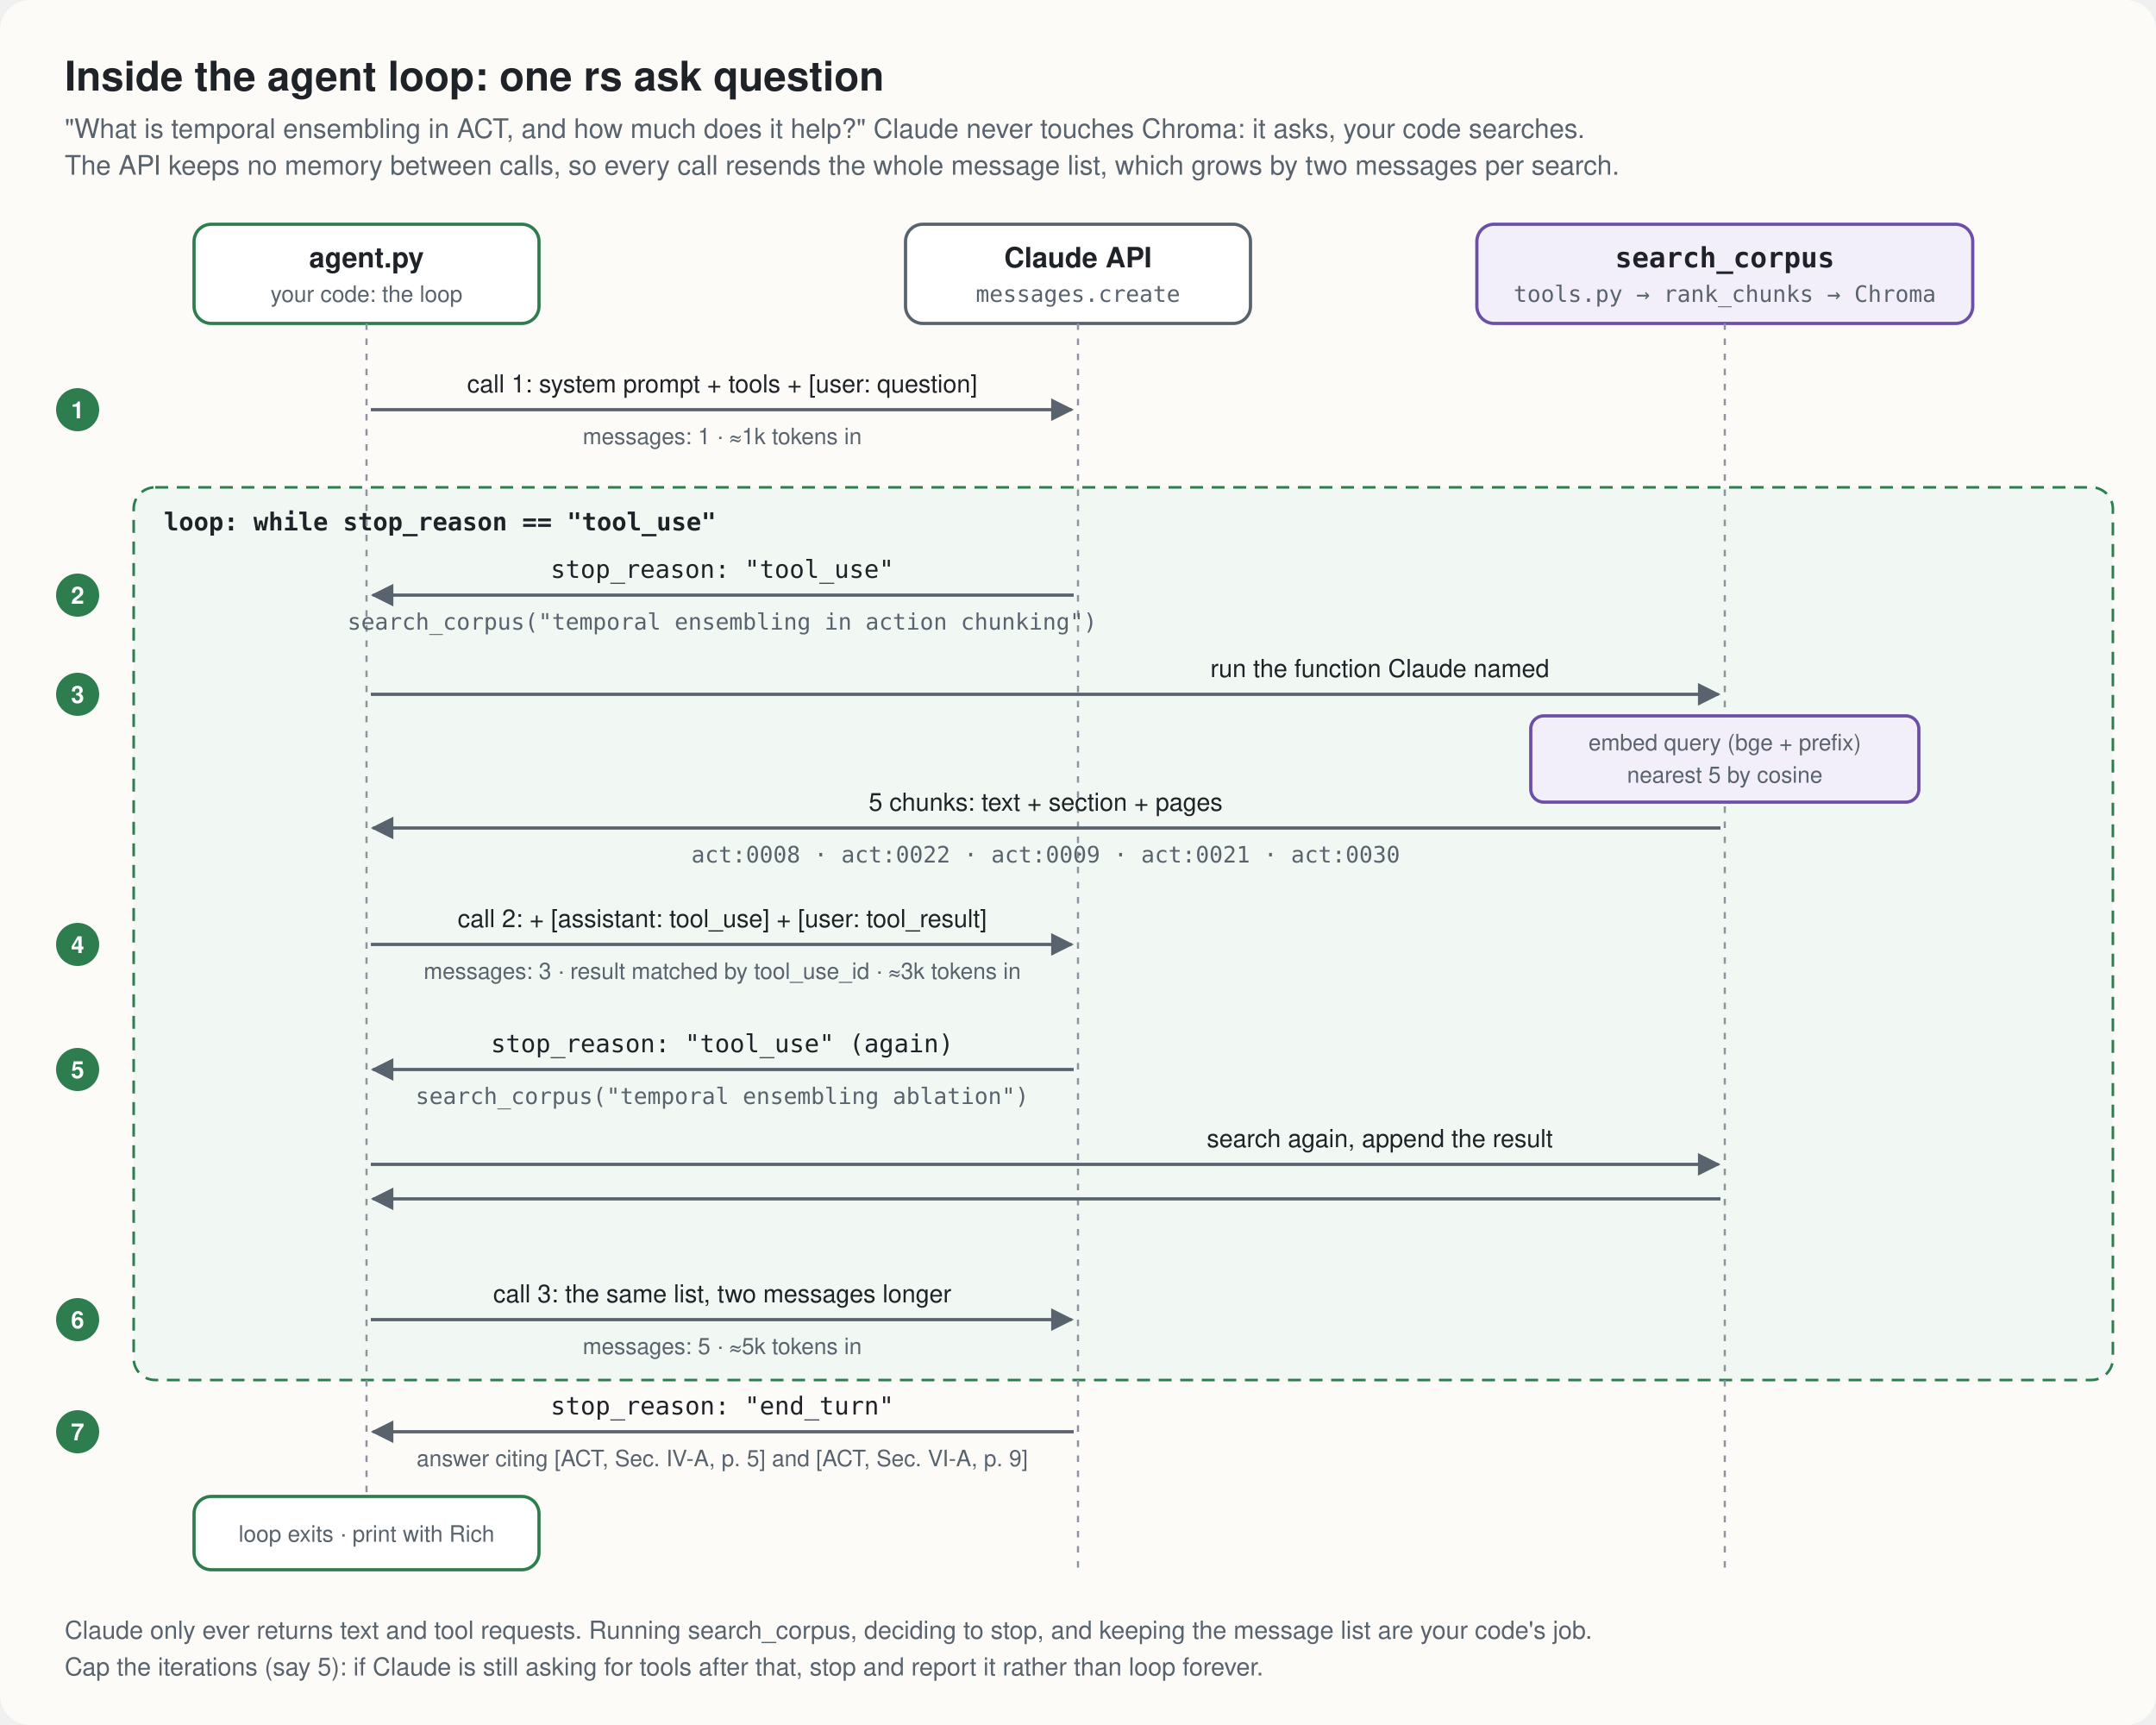
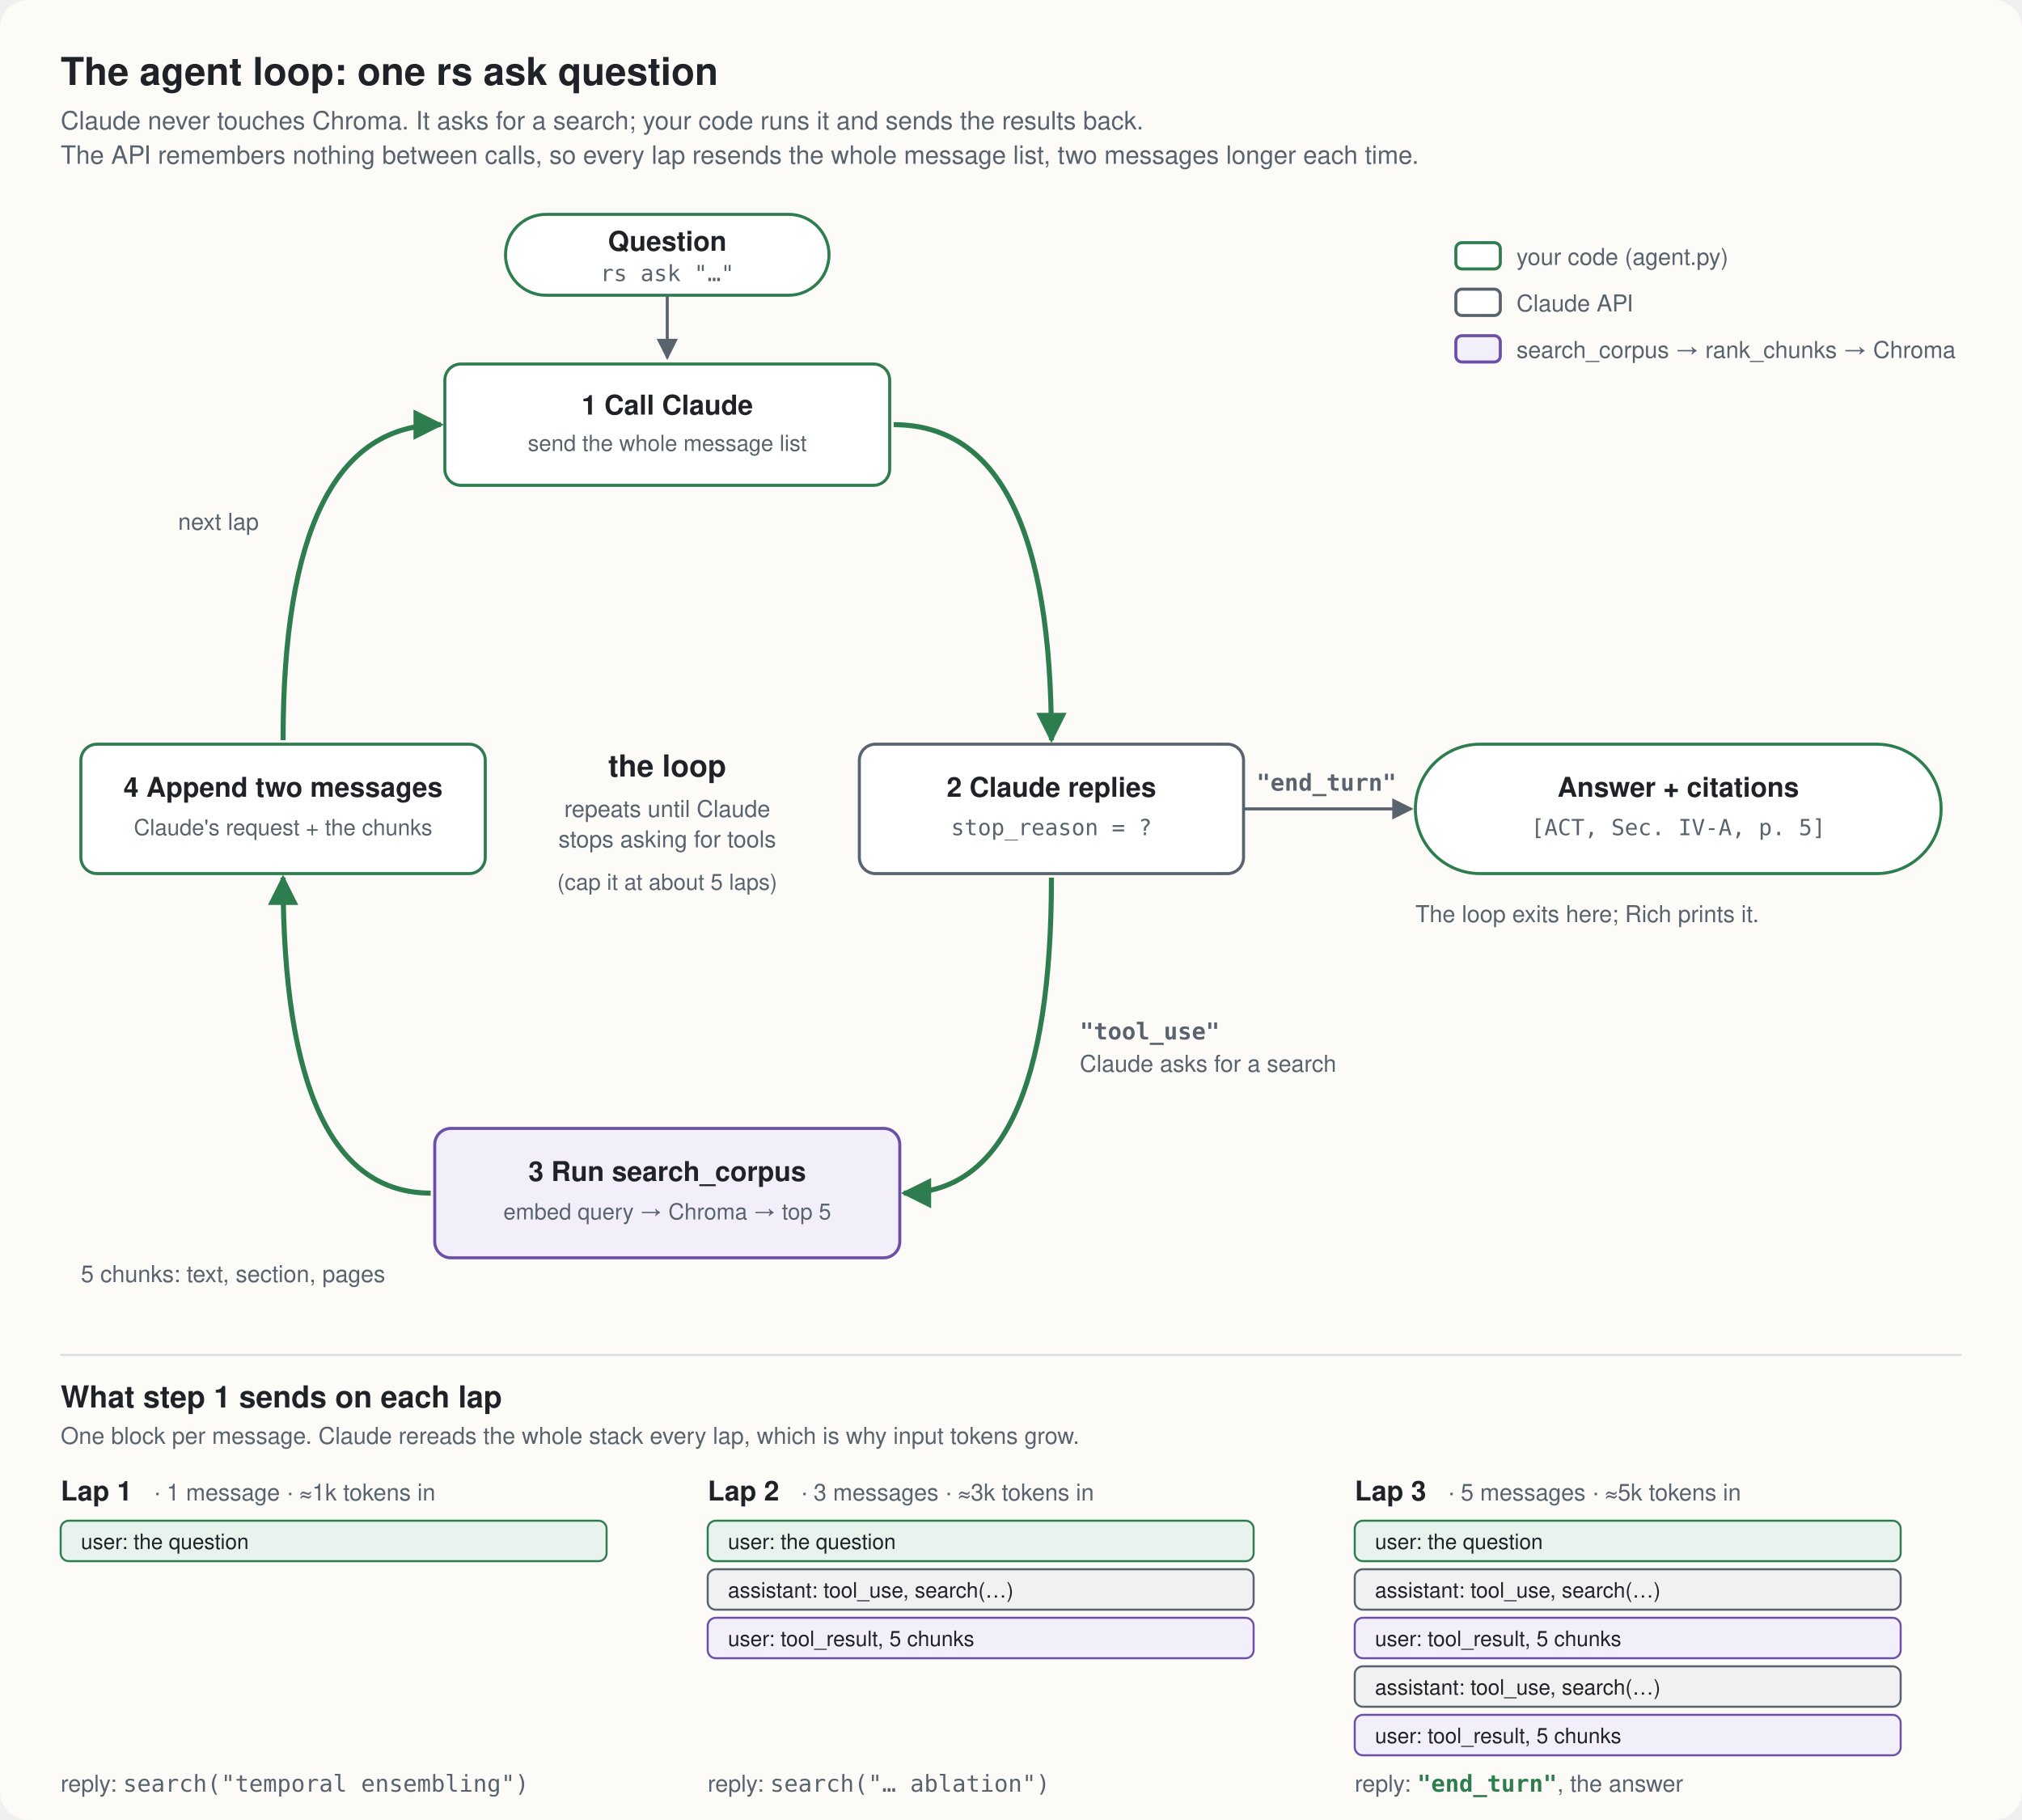
- <svg xmlns="http://www.w3.org/2000/svg" viewBox="0 0 1000 800" width="1000" height="800" role="img" aria-label="One rs ask question through the agent loop: your code calls Claude, Claude replies with a tool request, your code runs search_corpus against Chroma and sends the chunks back, repeated until Claude replies with end_turn and a cited answer.">
+ <svg xmlns="http://www.w3.org/2000/svg" viewBox="0 0 1000 900" width="1000" height="900" role="img" aria-label="The agent loop as a cycle: your code calls Claude, Claude either asks for a search or answers, your code runs the search and appends the request and the results to the message list, then calls Claude again. The list grows by two messages per lap until Claude answers.">
  <defs>
    <marker id="arrow" viewBox="0 0 10 10" refX="9" refY="5" markerWidth="7" markerHeight="7" orient="auto-start-reverse">
      <path d="M0,0 L10,5 L0,10 z" fill="#59636e" />
+     </marker>
+     <marker id="arrow-loop" viewBox="0 0 10 10" refX="9" refY="5" markerWidth="6" markerHeight="6" orient="auto-start-reverse">
+       <path d="M0,0 L10,5 L0,10 z" fill="#2e7d4f" />
    </marker>
  </defs>
  <style>
    text { font-family: -apple-system, BlinkMacSystemFont, "Segoe UI", Helvetica, Arial, sans-serif; fill: #1f2328; }
    .mono { font-family: ui-monospace, SFMono-Regular, Menlo, Consolas, monospace; }
    .h { font-size: 19px; font-weight: 700; }
+     .h2 { font-size: 15px; font-weight: 700; }
    .sub { font-size: 12.5px; fill: #59636e; }
-     .bt { font-size: 13px; font-weight: 600; }
-     .bs { font-size: 10.5px; fill: #59636e; }
-     .lab { font-size: 11.5px; }
-     .lab2 { font-size: 10.5px; fill: #59636e; }
-     .note { font-size: 11.5px; fill: #59636e; }
-     .num { font-size: 11px; font-weight: 700; fill: #ffffff; }
+     .bt { font-size: 13.5px; font-weight: 600; }
+     .bs { font-size: 11px; fill: #59636e; }
+     .lab { font-size: 11.5px; fill: #59636e; }
+     .blk { font-size: 10.5px; }
    .flow { stroke: #59636e; stroke-width: 1.5; fill: none; }
-     .life { stroke: #8c959f; stroke-width: 1; stroke-dasharray: 3 4; }
-     .loop { stroke: #2e7d4f; stroke-width: 1.2; fill: #f1f7f3; stroke-dasharray: 6 4; }
-     .ak { stroke: #2e7d4f; stroke-width: 1.5; fill: #ffffff; }
-     .cl { stroke: #59636e; stroke-width: 1.5; fill: #ffffff; }
-     .db { stroke: #6b4fa8; stroke-width: 1.5; fill: #f3effa; }
-     .dot { fill: #2e7d4f; }
+     .loop { stroke: #2e7d4f; stroke-width: 2.5; fill: none; }
+     .you { stroke: #2e7d4f; stroke-width: 1.5; fill: #ffffff; }
+     .claude { stroke: #59636e; stroke-width: 1.5; fill: #ffffff; }
+     .tool { stroke: #6b4fa8; stroke-width: 1.5; fill: #f3effa; }
+     .m-q { stroke: #2e7d4f; stroke-width: 1; fill: #e9f3ed; }
+     .m-tu { stroke: #59636e; stroke-width: 1; fill: #f1f1f2; }
+     .m-tr { stroke: #6b4fa8; stroke-width: 1; fill: #f3effa; }
  </style>
-   <rect x="0" y="0" width="1000" height="800" rx="14" fill="#fcfbf8" />
-   <text x="30" y="42" class="h">Inside the agent loop: one rs ask question</text>
-   <text x="30" y="64" class="sub">"What is temporal ensembling in ACT, and how much does it help?" Claude never touches Chroma: it asks, your code searches.</text>
-   <text x="30" y="81" class="sub">The API keeps no memory between calls, so every call resends the whole message list, which grows by two messages per search.</text>
-   <rect x="62" y="226" width="918" height="414" rx="10" class="loop" />
-   <text x="76" y="246" class="lab mono" fill="#2e7d4f" font-weight="600">loop: while stop_reason == "tool_use"</text>
-   <rect x="90" y="104" width="160" height="46" rx="8" class="ak" />
-   <text x="170" y="124" class="bt" text-anchor="middle">agent.py</text>
-   <text x="170" y="140" class="bs" text-anchor="middle">your code: the loop</text>
-   <rect x="420" y="104" width="160" height="46" rx="8" class="cl" />
-   <text x="500" y="124" class="bt" text-anchor="middle">Claude API</text>
-   <text x="500" y="140" class="bs mono" text-anchor="middle">messages.create</text>
-   <rect x="685" y="104" width="230" height="46" rx="8" class="db" />
-   <text x="800" y="124" class="bt mono" text-anchor="middle">search_corpus</text>
-   <text x="800" y="140" class="bs mono" text-anchor="middle">tools.py → rank_chunks → Chroma</text>
-   <line x1="170" y1="150" x2="170" y2="730" class="life" />
-   <line x1="500" y1="150" x2="500" y2="730" class="life" />
-   <line x1="800" y1="150" x2="800" y2="730" class="life" />
-   <circle cx="36" cy="190" r="10" class="dot" />
-   <text x="36" y="194" class="num" text-anchor="middle">1</text>
-   <line x1="172" y1="190" x2="497" y2="190" class="flow" marker-end="url(#arrow)" />
-   <text x="335" y="182" class="lab" text-anchor="middle">call 1: system prompt + tools + [user: question]</text>
-   <text x="335" y="206" class="lab2" text-anchor="middle">messages: 1 · ≈1k tokens in</text>
-   <circle cx="36" cy="276" r="10" class="dot" />
-   <text x="36" y="280" class="num" text-anchor="middle">2</text>
-   <line x1="498" y1="276" x2="173" y2="276" class="flow" marker-end="url(#arrow)" />
-   <text x="335" y="268" class="lab mono" text-anchor="middle">stop_reason: "tool_use"</text>
-   <text x="335" y="292" class="lab2 mono" text-anchor="middle">search_corpus("temporal ensembling in action chunking")</text>
-   <circle cx="36" cy="322" r="10" class="dot" />
-   <text x="36" y="326" class="num" text-anchor="middle">3</text>
-   <line x1="172" y1="322" x2="797" y2="322" class="flow" marker-end="url(#arrow)" />
-   <text x="640" y="314" class="lab" text-anchor="middle">run the function Claude named</text>
-   <rect x="710" y="332" width="180" height="40" rx="6" class="db" />
-   <text x="800" y="348" class="bs" text-anchor="middle">embed query (bge + prefix)</text>
-   <text x="800" y="363" class="bs" text-anchor="middle">nearest 5 by cosine</text>
-   <line x1="798" y1="384" x2="173" y2="384" class="flow" marker-end="url(#arrow)" />
-   <text x="485" y="400" class="lab2 mono" text-anchor="middle">act:0008 · act:0022 · act:0009 · act:0021 · act:0030</text>
-   <text x="485" y="376" class="lab" text-anchor="middle">5 chunks: text + section + pages</text>
-   <circle cx="36" cy="438" r="10" class="dot" />
-   <text x="36" y="442" class="num" text-anchor="middle">4</text>
-   <line x1="172" y1="438" x2="497" y2="438" class="flow" marker-end="url(#arrow)" />
-   <text x="335" y="430" class="lab" text-anchor="middle">call 2: + [assistant: tool_use] + [user: tool_result]</text>
-   <text x="335" y="454" class="lab2" text-anchor="middle">messages: 3 · result matched by tool_use_id · ≈3k tokens in</text>
-   <circle cx="36" cy="496" r="10" class="dot" />
-   <text x="36" y="500" class="num" text-anchor="middle">5</text>
-   <line x1="498" y1="496" x2="173" y2="496" class="flow" marker-end="url(#arrow)" />
-   <text x="335" y="488" class="lab mono" text-anchor="middle">stop_reason: "tool_use" (again)</text>
-   <text x="335" y="512" class="lab2 mono" text-anchor="middle">search_corpus("temporal ensembling ablation")</text>
-   <line x1="172" y1="540" x2="797" y2="540" class="flow" marker-end="url(#arrow)" />
-   <line x1="798" y1="556" x2="173" y2="556" class="flow" marker-end="url(#arrow)" />
-   <text x="640" y="532" class="lab" text-anchor="middle">search again, append the result</text>
-   <circle cx="36" cy="612" r="10" class="dot" />
-   <text x="36" y="616" class="num" text-anchor="middle">6</text>
-   <line x1="172" y1="612" x2="497" y2="612" class="flow" marker-end="url(#arrow)" />
-   <text x="335" y="604" class="lab" text-anchor="middle">call 3: the same list, two messages longer</text>
-   <text x="335" y="628" class="lab2" text-anchor="middle">messages: 5 · ≈5k tokens in</text>
-   <circle cx="36" cy="664" r="10" class="dot" />
-   <text x="36" y="668" class="num" text-anchor="middle">7</text>
-   <line x1="498" y1="664" x2="173" y2="664" class="flow" marker-end="url(#arrow)" />
-   <text x="335" y="656" class="lab mono" text-anchor="middle">stop_reason: "end_turn"</text>
-   <text x="335" y="680" class="lab2" text-anchor="middle">answer citing [ACT, Sec. IV-A, p. 5] and [ACT, Sec. VI-A, p. 9]</text>
-   <rect x="90" y="694" width="160" height="34" rx="8" class="ak" />
-   <text x="170" y="715" class="bs" text-anchor="middle">loop exits · print with Rich</text>
-   <text x="30" y="760" class="note">Claude only ever returns text and tool requests. Running search_corpus, deciding to stop, and keeping the message list are your code's job.</text>
-   <text x="30" y="777" class="note">Cap the iterations (say 5): if Claude is still asking for tools after that, stop and report it rather than loop forever.</text>
+   <rect x="0" y="0" width="1000" height="900" rx="14" fill="#fcfbf8" />
+   <text x="30" y="42" class="h">The agent loop: one rs ask question</text>
+   <text x="30" y="64" class="sub">Claude never touches Chroma. It asks for a search; your code runs it and sends the results back.</text>
+   <text x="30" y="81" class="sub">The API remembers nothing between calls, so every lap resends the whole message list, two messages longer each time.</text>
+   <rect x="720" y="120" width="22" height="13" rx="3" class="you" />
+   <text x="750" y="131" class="lab">your code (agent.py)</text>
+   <rect x="720" y="143" width="22" height="13" rx="3" class="claude" />
+   <text x="750" y="154" class="lab">Claude API</text>
+   <rect x="720" y="166" width="22" height="13" rx="3" class="tool" />
+   <text x="750" y="177" class="lab">search_corpus → rank_chunks → Chroma</text>
+   <rect x="250" y="106" width="160" height="40" rx="20" class="you" />
+   <text x="330" y="124" class="bt" text-anchor="middle">Question</text>
+   <text x="330" y="139" class="bs mono" text-anchor="middle">rs ask "…"</text>
+   <line x1="330" y1="146" x2="330" y2="177" class="flow" marker-end="url(#arrow)" />
+   <path d="M442,210 Q520,210 520,366" class="loop" marker-end="url(#arrow-loop)" />
+   <path d="M520,434 Q520,590 447,590" class="loop" marker-end="url(#arrow-loop)" />
+   <path d="M213,590 Q140,590 140,434" class="loop" marker-end="url(#arrow-loop)" />
+   <path d="M140,366 Q140,210 218,210" class="loop" marker-end="url(#arrow-loop)" />
+   <rect x="220" y="180" width="220" height="60" rx="8" class="you" />
+   <text x="330" y="205" class="bt" text-anchor="middle">1  Call Claude</text>
+   <text x="330" y="223" class="bs" text-anchor="middle">send the whole message list</text>
+   <rect x="425" y="368" width="190" height="64" rx="8" class="claude" />
+   <text x="520" y="394" class="bt" text-anchor="middle">2  Claude replies</text>
+   <text x="520" y="413" class="bs mono" text-anchor="middle">stop_reason = ?</text>
+   <rect x="215" y="558" width="230" height="64" rx="8" class="tool" />
+   <text x="330" y="584" class="bt" text-anchor="middle">3  Run search_corpus</text>
+   <text x="330" y="603" class="bs" text-anchor="middle">embed query → Chroma → top 5</text>
+   <rect x="40" y="368" width="200" height="64" rx="8" class="you" />
+   <text x="140" y="394" class="bt" text-anchor="middle">4  Append two messages</text>
+   <text x="140" y="413" class="bs" text-anchor="middle">Claude's request + the chunks</text>
+   <text x="534" y="514" class="lab mono" fill="#2e7d4f" font-weight="600">"tool_use"</text>
+   <text x="534" y="530" class="lab">Claude asks for a search</text>
+   <text x="40" y="634" class="lab">5 chunks: text, section, pages</text>
+   <text x="128" y="262" class="lab" text-anchor="end">next lap</text>
+   <text x="330" y="384" class="h2" text-anchor="middle" fill="#2e7d4f">the loop</text>
+   <text x="330" y="404" class="lab" text-anchor="middle">repeats until Claude</text>
+   <text x="330" y="419" class="lab" text-anchor="middle">stops asking for tools</text>
+   <text x="330" y="440" class="bs" text-anchor="middle">(cap it at about 5 laps)</text>
+   <line x1="615" y1="400" x2="698" y2="400" class="flow" marker-end="url(#arrow)" />
+   <text x="656" y="391" class="lab mono" text-anchor="middle" font-weight="600">"end_turn"</text>
+   <rect x="700" y="368" width="260" height="64" rx="32" class="you" />
+   <text x="830" y="394" class="bt" text-anchor="middle">Answer + citations</text>
+   <text x="830" y="413" class="bs mono" text-anchor="middle">[ACT, Sec. IV-A, p. 5]</text>
+   <text x="700" y="456" class="lab">The loop exits here; Rich prints it.</text>
+   <line x1="30" y1="670" x2="970" y2="670" stroke="#d8dce0" stroke-width="1" />
+   <text x="30" y="696" class="h2">What step 1 sends on each lap</text>
+   <text x="30" y="714" class="lab">One block per message. Claude rereads the whole stack every lap, which is why input tokens grow.</text>
+   <text x="30" y="742" class="bt">Lap 1</text>
+   <text x="76" y="742" class="lab">· 1 message · ≈1k tokens in</text>
+   <rect x="30" y="752" width="270" height="20" rx="4" class="m-q" />
+   <text x="40" y="766" class="blk">user: the question</text>
+   <text x="30" y="886" class="lab">reply: <tspan class="mono">search("temporal ensembling")</tspan>
+   </text>
+   <text x="350" y="742" class="bt">Lap 2</text>
+   <text x="396" y="742" class="lab">· 3 messages · ≈3k tokens in</text>
+   <rect x="350" y="752" width="270" height="20" rx="4" class="m-q" />
+   <text x="360" y="766" class="blk">user: the question</text>
+   <rect x="350" y="776" width="270" height="20" rx="4" class="m-tu" />
+   <text x="360" y="790" class="blk">assistant: tool_use, search(…)</text>
+   <rect x="350" y="800" width="270" height="20" rx="4" class="m-tr" />
+   <text x="360" y="814" class="blk">user: tool_result, 5 chunks</text>
+   <text x="350" y="886" class="lab">reply: <tspan class="mono">search("… ablation")</tspan>
+   </text>
+   <text x="670" y="742" class="bt">Lap 3</text>
+   <text x="716" y="742" class="lab">· 5 messages · ≈5k tokens in</text>
+   <rect x="670" y="752" width="270" height="20" rx="4" class="m-q" />
+   <text x="680" y="766" class="blk">user: the question</text>
+   <rect x="670" y="776" width="270" height="20" rx="4" class="m-tu" />
+   <text x="680" y="790" class="blk">assistant: tool_use, search(…)</text>
+   <rect x="670" y="800" width="270" height="20" rx="4" class="m-tr" />
+   <text x="680" y="814" class="blk">user: tool_result, 5 chunks</text>
+   <rect x="670" y="824" width="270" height="20" rx="4" class="m-tu" />
+   <text x="680" y="838" class="blk">assistant: tool_use, search(…)</text>
+   <rect x="670" y="848" width="270" height="20" rx="4" class="m-tr" />
+   <text x="680" y="862" class="blk">user: tool_result, 5 chunks</text>
+   <text x="670" y="886" class="lab">reply: <tspan class="mono" fill="#2e7d4f" font-weight="600">"end_turn"</tspan>, the answer</text>
</svg>
